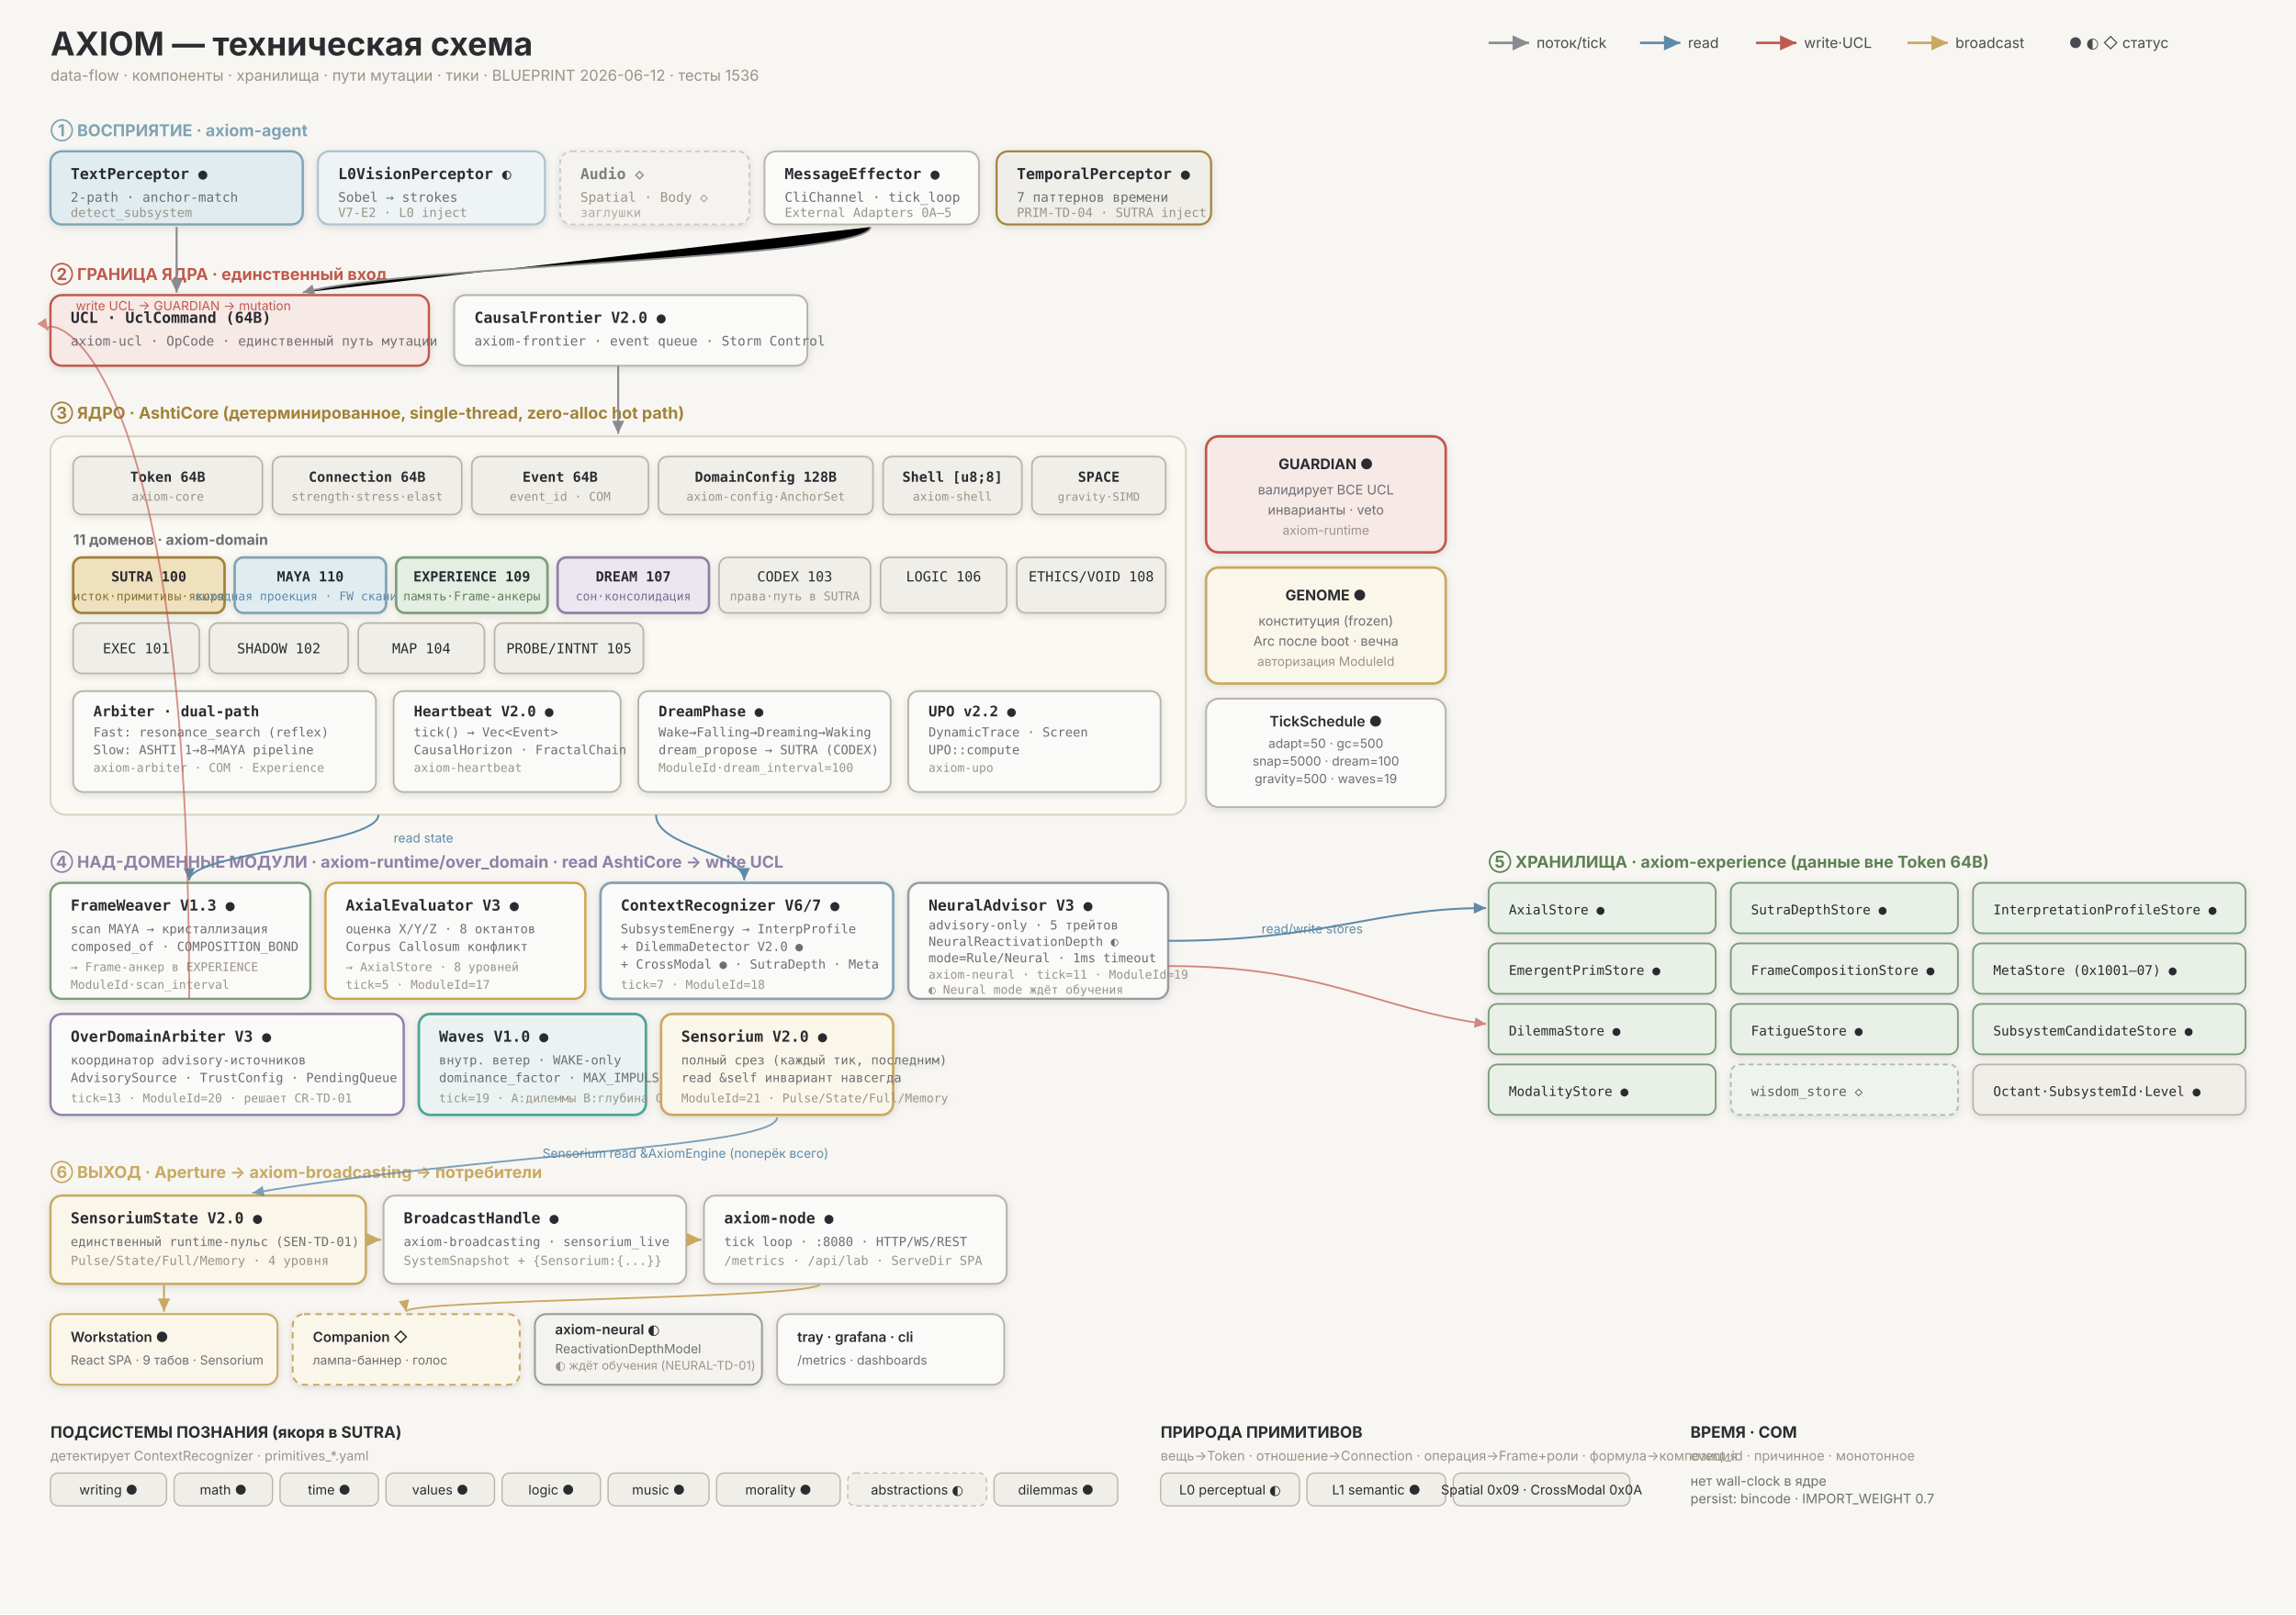
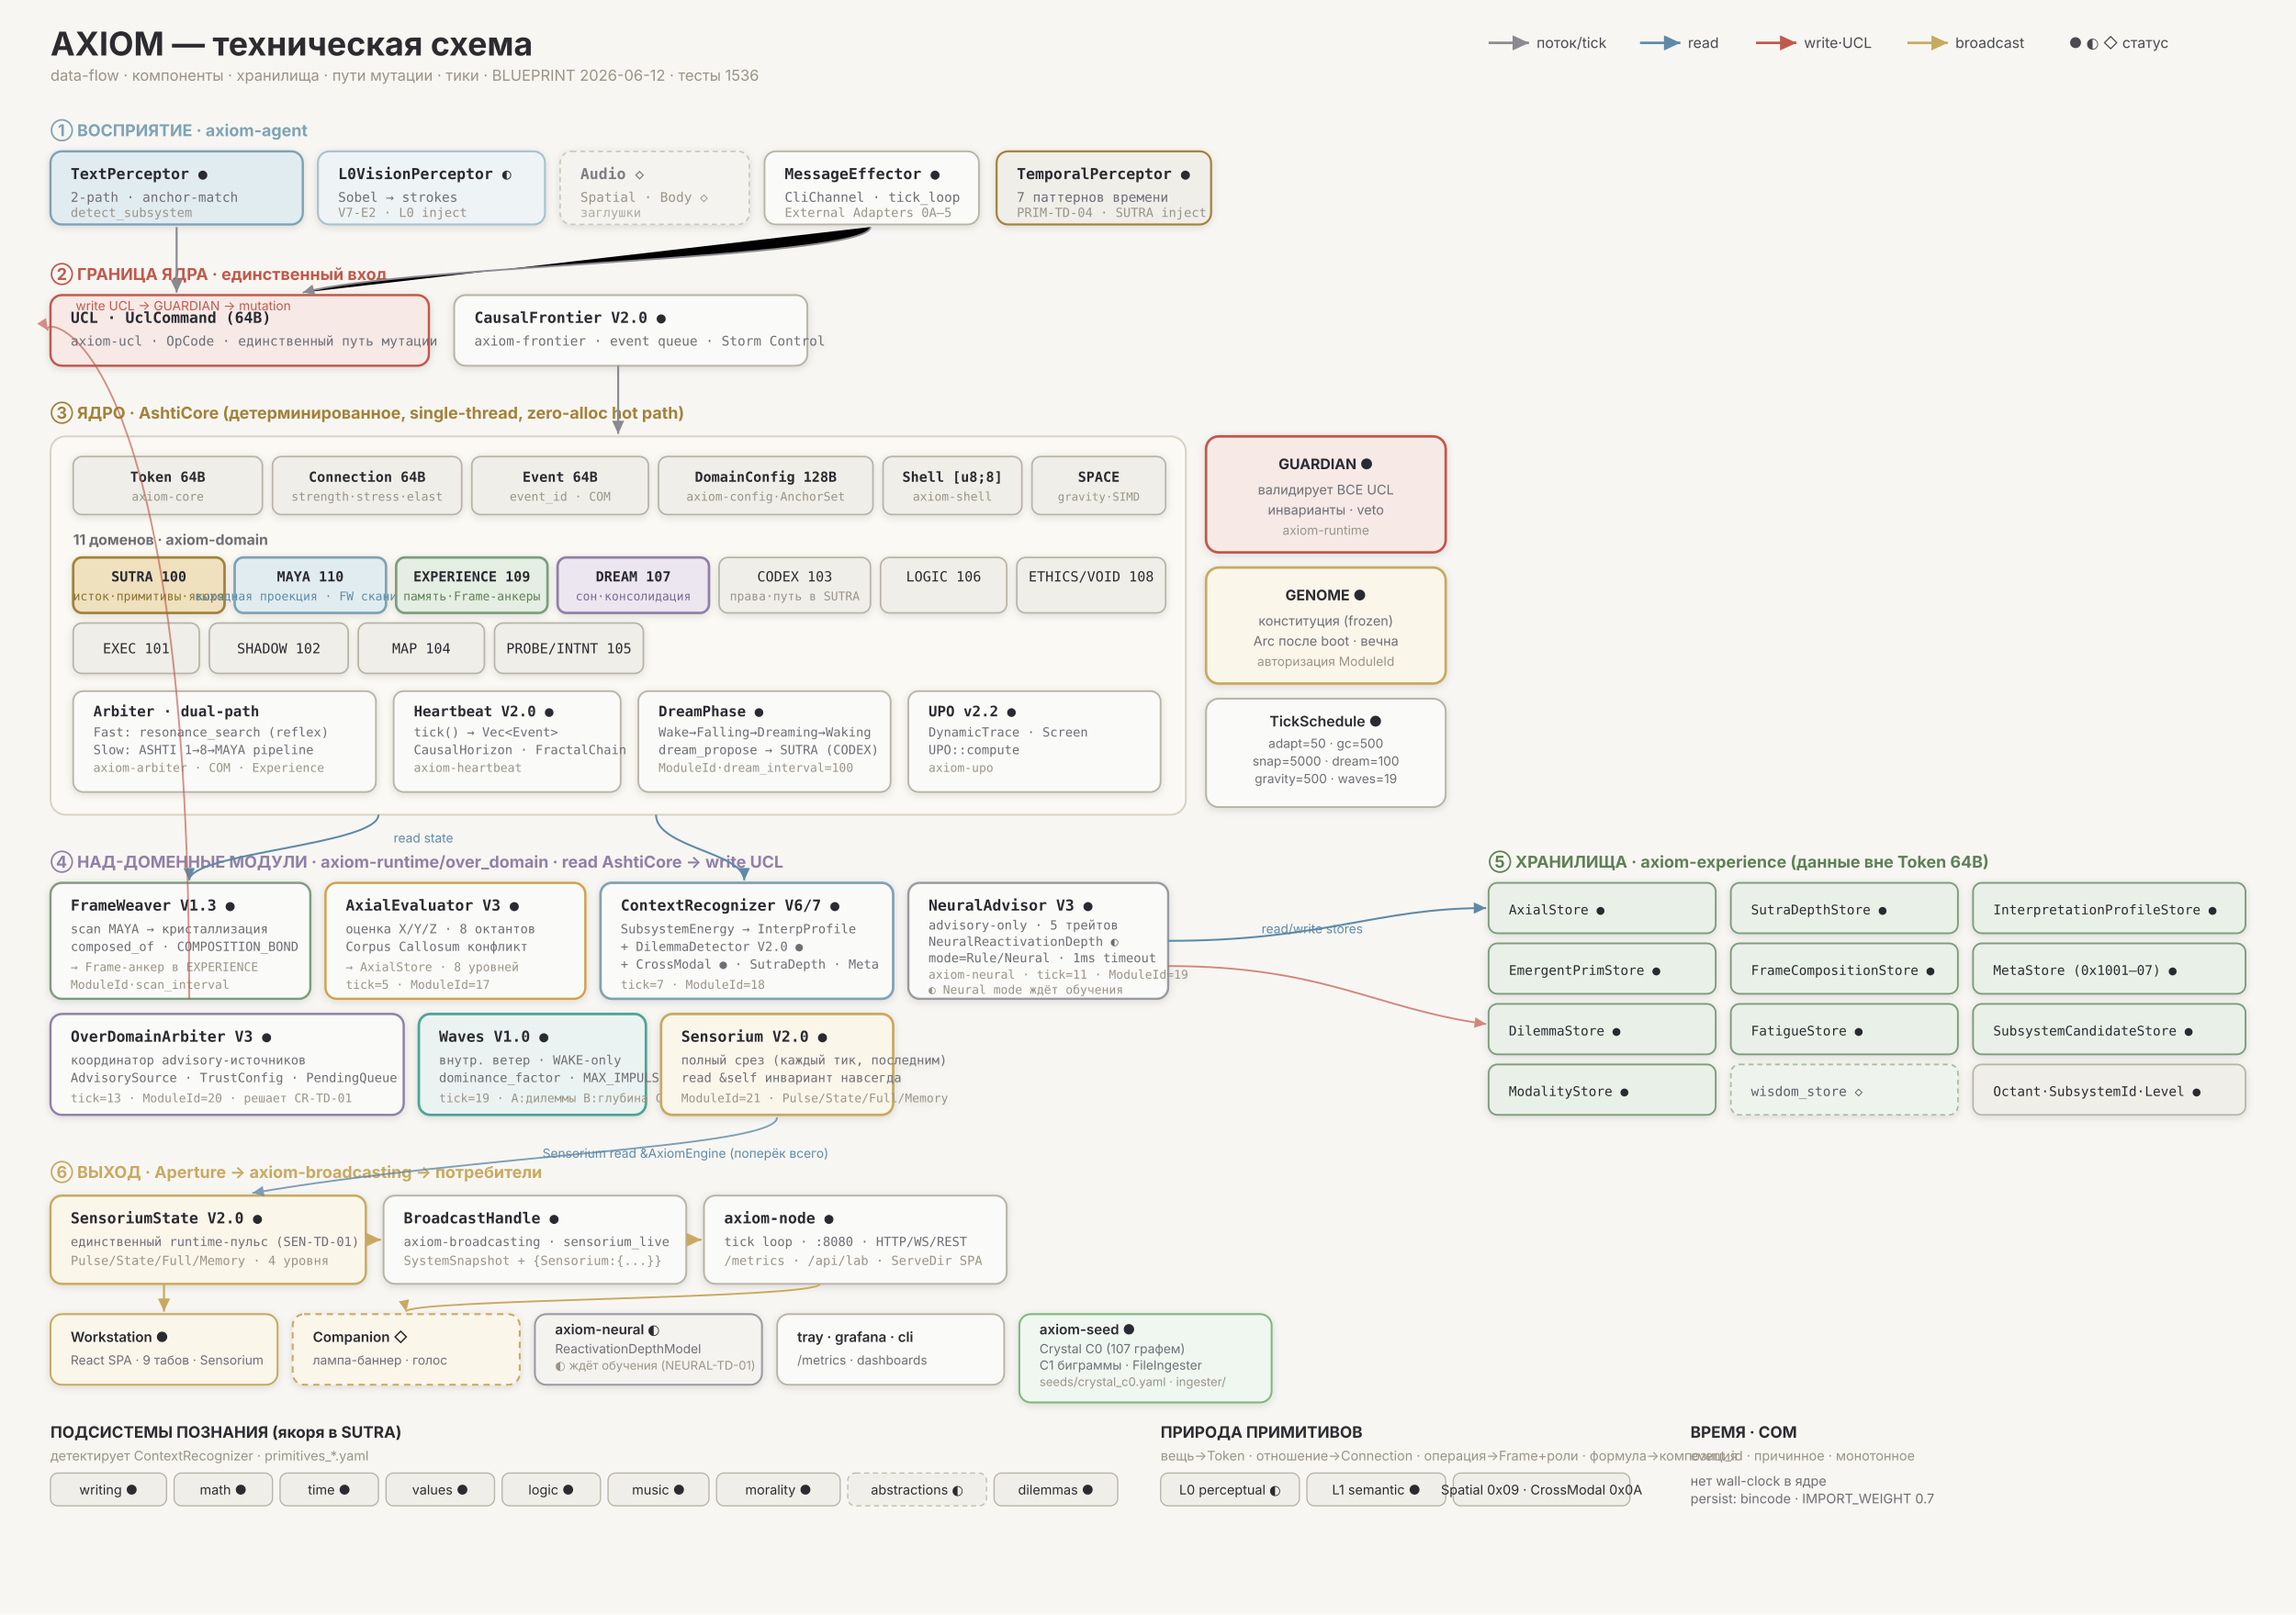
<svg xmlns="http://www.w3.org/2000/svg" viewBox="0 0 1820 1280" font-family="'SF Mono','JetBrains Mono','Consolas',monospace">
  <defs>
    <filter id="s" x="-20%" y="-20%" width="140%" height="140%">
      <feDropShadow dx="0" dy="1.5" stdDeviation="3" flood-color="#000" flood-opacity="0.12" />
    </filter>
    <marker id="g" markerWidth="9" markerHeight="9" refX="6.5" refY="3" orient="auto">
      <path d="M0,0 L6.5,3 L0,6 Z" fill="#8A8A90" />
    </marker>
    <marker id="b" markerWidth="9" markerHeight="9" refX="6.5" refY="3" orient="auto">
      <path d="M0,0 L6.5,3 L0,6 Z" fill="#5E8AA8" />
    </marker>
    <marker id="r" markerWidth="9" markerHeight="9" refX="6.5" refY="3" orient="auto">
      <path d="M0,0 L6.5,3 L0,6 Z" fill="#C0594C" />
    </marker>
    <marker id="y" markerWidth="9" markerHeight="9" refX="6.5" refY="3" orient="auto">
      <path d="M0,0 L6.5,3 L0,6 Z" fill="#C9A961" />
    </marker>
  </defs>
  <rect width="1820" height="1280" fill="#F7F6F2" />
  <text x="40" y="44" font-size="26" font-weight="700" fill="#2C2C30" font-family="-apple-system,system-ui,sans-serif">AXIOM — техническая схема</text>
  <text x="40" y="64" font-size="12" fill="#9A9488" font-family="-apple-system,system-ui,sans-serif">data-flow · компоненты · хранилища · пути мутации · тики · BLUEPRINT 2026-06-12 · тесты 1536</text>
  <g font-size="11.5" fill="#4A4A50" font-family="-apple-system,system-ui,sans-serif">
    <line x1="1180" y1="34" x2="1212" y2="34" stroke="#8A8A90" stroke-width="2" marker-end="url(#g)" />
    <text x="1218" y="38">поток/tick</text>
    <line x1="1300" y1="34" x2="1332" y2="34" stroke="#5E8AA8" stroke-width="2" marker-end="url(#b)" />
    <text x="1338" y="38">read</text>
    <line x1="1392" y1="34" x2="1424" y2="34" stroke="#C0594C" stroke-width="2" marker-end="url(#r)" />
    <text x="1430" y="38">write·UCL</text>
    <line x1="1512" y1="34" x2="1544" y2="34" stroke="#C9A961" stroke-width="2" marker-end="url(#y)" />
    <text x="1550" y="38">broadcast</text>
    <text x="1640" y="38">● ◐ ◇ статус</text>
  </g>
  <g font-family="-apple-system,system-ui,sans-serif">
    <text x="40" y="108" font-size="13" font-weight="700" fill="#7FA3B5">① ВОСПРИЯТИЕ · axiom-agent</text>
  </g>
  <g filter="url(#s)" font-size="12">
    <rect x="40" y="120" width="200" height="58" rx="9" fill="#E1ECF1" stroke="#7FA3B5" stroke-width="1.8" />
    <text x="56" y="142" fill="#2C2C30" font-weight="600">TextPerceptor ●</text>
    <text x="56" y="160" fill="#6E6E74" font-size="10.5">2-path · anchor-match</text>
    <text x="56" y="172" fill="#9A9488" font-size="10">detect_subsystem</text>
    <rect x="252" y="120" width="180" height="58" rx="9" fill="#EEF3F5" stroke="#A9C2CE" stroke-width="1.6" />
    <text x="268" y="142" fill="#2C2C30" font-weight="600">L0VisionPerceptor ◐</text>
    <text x="268" y="160" fill="#6E6E74" font-size="10.5">Sobel → strokes</text>
    <text x="268" y="172" fill="#9A9488" font-size="10">V7-E2 · L0 inject</text>
    <rect x="444" y="120" width="150" height="58" rx="9" fill="#F4F3EF" stroke="#CDC9BD" stroke-width="1.3" stroke-dasharray="4 3" />
    <text x="460" y="142" fill="#7E7E84" font-weight="600">Audio ◇</text>
    <text x="460" y="160" fill="#9A9488" font-size="10.5">Spatial · Body ◇</text>
    <text x="460" y="172" fill="#B0ABA0" font-size="10">заглушки</text>
    <rect x="606" y="120" width="170" height="58" rx="9" fill="#FAFAF8" stroke="#B8B4A8" stroke-width="1.4" />
    <text x="622" y="142" fill="#2C2C30" font-weight="600">MessageEffector ●</text>
    <text x="622" y="160" fill="#6E6E74" font-size="10.5">CliChannel · tick_loop</text>
    <text x="622" y="172" fill="#9A9488" font-size="10">External Adapters 0A–5</text>
    <rect x="790" y="120" width="170" height="58" rx="9" fill="#EFEEE8" stroke="#A2823A" stroke-width="1.6" />
    <text x="806" y="142" fill="#2C2C30" font-weight="600">TemporalPerceptor ●</text>
    <text x="806" y="160" fill="#6E6E74" font-size="10.5">7 паттернов времени</text>
    <text x="806" y="172" fill="#9A9488" font-size="10">PRIM-TD-04 · SUTRA inject</text>
  </g>
  <g font-family="-apple-system,system-ui,sans-serif">
    <text x="40" y="222" font-size="13" font-weight="700" fill="#C0594C">② ГРАНИЦА ЯДРА · единственный вход</text>
  </g>
  <g filter="url(#s)" font-size="12">
    <rect x="40" y="234" width="300" height="56" rx="9" fill="#F6E9E6" stroke="#C0594C" stroke-width="1.8" />
    <text x="56" y="256" fill="#2C2C30" font-weight="600">UCL · UclCommand (64B)</text>
    <text x="56" y="274" fill="#6E6E74" font-size="10.5">axiom-ucl · OpCode · единственный путь мутации</text>
    <rect x="360" y="234" width="280" height="56" rx="9" fill="#FAFAF8" stroke="#B8B4A8" stroke-width="1.5" />
    <text x="376" y="256" fill="#2C2C30" font-weight="600">CausalFrontier V2.0 ●</text>
    <text x="376" y="274" fill="#6E6E74" font-size="10.5">axiom-frontier · event queue · Storm Control</text>
  </g>
  <path d="M140,180 L140,232" stroke="#8A8A90" stroke-width="1.6" marker-end="url(#g)" />
  <path d="M690,180 C690,205 320,210 240,232" stroke="#8A8A90" stroke-width="1.4" marker-end="url(#g)" />
  <g font-family="-apple-system,system-ui,sans-serif">
    <text x="40" y="332" font-size="13" font-weight="700" fill="#A2823A">③ ЯДРО · AshtiCore (детерминированное, single-thread, zero-alloc hot path)</text>
  </g>
  <rect x="40" y="346" width="900" height="300" rx="12" fill="#FBF9F3" stroke="#D9D3C4" stroke-width="1.5" />
  <g filter="url(#s)" font-size="11">
    <rect x="58" y="362" width="150" height="46" rx="7" fill="#EFEEE8" stroke="#B8B4A8" stroke-width="1.3" />
    <text x="133" y="382" text-anchor="middle" fill="#2C2C30" font-weight="600">Token 64B</text>
    <text x="133" y="397" text-anchor="middle" fill="#9A9488" font-size="9.5">axiom-core</text>
    <rect x="216" y="362" width="150" height="46" rx="7" fill="#EFEEE8" stroke="#B8B4A8" stroke-width="1.3" />
    <text x="291" y="382" text-anchor="middle" fill="#2C2C30" font-weight="600">Connection 64B</text>
    <text x="291" y="397" text-anchor="middle" fill="#9A9488" font-size="9.5">strength·stress·elast</text>
    <rect x="374" y="362" width="140" height="46" rx="7" fill="#EFEEE8" stroke="#B8B4A8" stroke-width="1.3" />
    <text x="444" y="382" text-anchor="middle" fill="#2C2C30" font-weight="600">Event 64B</text>
    <text x="444" y="397" text-anchor="middle" fill="#9A9488" font-size="9.5">event_id · COM</text>
    <rect x="522" y="362" width="170" height="46" rx="7" fill="#EFEEE8" stroke="#B8B4A8" stroke-width="1.3" />
    <text x="607" y="382" text-anchor="middle" fill="#2C2C30" font-weight="600">DomainConfig 128B</text>
    <text x="607" y="397" text-anchor="middle" fill="#9A9488" font-size="9.5">axiom-config·AnchorSet</text>
    <rect x="700" y="362" width="110" height="46" rx="7" fill="#EFEEE8" stroke="#B8B4A8" stroke-width="1.3" />
    <text x="755" y="382" text-anchor="middle" fill="#2C2C30" font-weight="600">Shell [u8;8]</text>
    <text x="755" y="397" text-anchor="middle" fill="#9A9488" font-size="9.5">axiom-shell</text>
    <rect x="818" y="362" width="106" height="46" rx="7" fill="#EFEEE8" stroke="#B8B4A8" stroke-width="1.3" />
    <text x="871" y="382" text-anchor="middle" fill="#2C2C30" font-weight="600">SPACE</text>
    <text x="871" y="397" text-anchor="middle" fill="#9A9488" font-size="9">gravity·SIMD</text>
  </g>
  <g font-family="-apple-system,system-ui,sans-serif">
    <text x="58" y="432" font-size="11.5" font-weight="700" fill="#6E6E74">11 доменов · axiom-domain</text>
  </g>
  <g filter="url(#s)" font-size="11">
    <rect x="58" y="442" width="120" height="44" rx="7" fill="#EFE0BE" stroke="#A2823A" stroke-width="2" />
    <text x="118" y="461" text-anchor="middle" fill="#2C2C30" font-weight="700">SUTRA 100</text>
    <text x="118" y="476" text-anchor="middle" fill="#8A7330" font-size="9.5">исток·примитивы·якоря</text>
    <rect x="186" y="442" width="120" height="44" rx="7" fill="#E1ECF1" stroke="#7FA3B5" stroke-width="2" />
    <text x="246" y="461" text-anchor="middle" fill="#2C2C30" font-weight="700">MAYA 110</text>
    <text x="246" y="476" text-anchor="middle" fill="#5E8AA8" font-size="9.5">выходная проекция · FW сканирует</text>
    <rect x="314" y="442" width="120" height="44" rx="7" fill="#E4EEE2" stroke="#7D9D7D" stroke-width="2" />
    <text x="374" y="461" text-anchor="middle" fill="#2C2C30" font-weight="700">EXPERIENCE 109</text>
    <text x="374" y="476" text-anchor="middle" fill="#5E8055" font-size="9.5">память·Frame-анкеры</text>
    <rect x="442" y="442" width="120" height="44" rx="7" fill="#ECE6F0" stroke="#9080A8" stroke-width="2" />
    <text x="502" y="461" text-anchor="middle" fill="#2C2C30" font-weight="700">DREAM 107</text>
    <text x="502" y="476" text-anchor="middle" fill="#7A6B92" font-size="9.5">сон·консолидация</text>
    <rect x="570" y="442" width="120" height="44" rx="7" fill="#EFEEE8" stroke="#B8B4A8" stroke-width="1.3" />
    <text x="630" y="461" text-anchor="middle" fill="#2C2C30">CODEX 103</text>
    <text x="630" y="476" text-anchor="middle" fill="#9A9488" font-size="9.5">права·путь в SUTRA</text>
    <rect x="698" y="442" width="100" height="44" rx="7" fill="#EFEEE8" stroke="#B8B4A8" stroke-width="1.3" />
    <text x="748" y="461" text-anchor="middle" fill="#2C2C30">LOGIC 106</text>
    <rect x="806" y="442" width="118" height="44" rx="7" fill="#EFEEE8" stroke="#B8B4A8" stroke-width="1.3" />
    <text x="865" y="461" text-anchor="middle" fill="#2C2C30">ETHICS/VOID 108</text>
    <rect x="58" y="494" width="100" height="40" rx="7" fill="#EFEEE8" stroke="#B8B4A8" stroke-width="1.3" />
    <text x="108" y="518" text-anchor="middle" fill="#2C2C30">EXEC 101</text>
    <rect x="166" y="494" width="110" height="40" rx="7" fill="#EFEEE8" stroke="#B8B4A8" stroke-width="1.3" />
    <text x="221" y="518" text-anchor="middle" fill="#2C2C30">SHADOW 102</text>
    <rect x="284" y="494" width="100" height="40" rx="7" fill="#EFEEE8" stroke="#B8B4A8" stroke-width="1.3" />
    <text x="334" y="518" text-anchor="middle" fill="#2C2C30">MAP 104</text>
    <rect x="392" y="494" width="118" height="40" rx="7" fill="#EFEEE8" stroke="#B8B4A8" stroke-width="1.3" />
    <text x="451" y="518" text-anchor="middle" fill="#2C2C30">PROBE/INTNT 105</text>
  </g>
  <g filter="url(#s)" font-size="11">
    <rect x="58" y="548" width="240" height="80" rx="8" fill="#FAFAF8" stroke="#B8B4A8" stroke-width="1.4" />
    <text x="74" y="568" fill="#2C2C30" font-weight="600" font-size="11.5">Arbiter · dual-path</text>
    <text x="74" y="584" fill="#6E6E74" font-size="10">Fast: resonance_search (reflex)</text>
    <text x="74" y="598" fill="#6E6E74" font-size="10">Slow: ASHTI 1→8→MAYA pipeline</text>
    <text x="74" y="612" fill="#9A9488" font-size="9.5">axiom-arbiter · COM · Experience</text>
    <rect x="312" y="548" width="180" height="80" rx="8" fill="#FAFAF8" stroke="#B8B4A8" stroke-width="1.4" />
    <text x="328" y="568" fill="#2C2C30" font-weight="600" font-size="11.5">Heartbeat V2.0 ●</text>
    <text x="328" y="584" fill="#6E6E74" font-size="10">tick() → Vec&lt;Event&gt;</text>
    <text x="328" y="598" fill="#6E6E74" font-size="10">CausalHorizon · FractalChain</text>
    <text x="328" y="612" fill="#9A9488" font-size="9.5">axiom-heartbeat</text>
    <rect x="506" y="548" width="200" height="80" rx="8" fill="#FAFAF8" stroke="#B8B4A8" stroke-width="1.4" />
    <text x="522" y="568" fill="#2C2C30" font-weight="600" font-size="11.5">DreamPhase ●</text>
    <text x="522" y="584" fill="#6E6E74" font-size="10">Wake→Falling→Dreaming→Waking</text>
    <text x="522" y="598" fill="#6E6E74" font-size="10">dream_propose → SUTRA (CODEX)</text>
    <text x="522" y="612" fill="#9A9488" font-size="9.5">ModuleId·dream_interval=100</text>
    <rect x="720" y="548" width="200" height="80" rx="8" fill="#FAFAF8" stroke="#B8B4A8" stroke-width="1.4" />
    <text x="736" y="568" fill="#2C2C30" font-weight="600" font-size="11.5">UPO v2.2 ●</text>
    <text x="736" y="584" fill="#6E6E74" font-size="10">DynamicTrace · Screen</text>
    <text x="736" y="598" fill="#6E6E74" font-size="10">UPO::compute</text>
    <text x="736" y="612" fill="#9A9488" font-size="9.5">axiom-upo</text>
  </g>
  <path d="M490,290 L490,344" stroke="#8A8A90" stroke-width="1.6" marker-end="url(#g)" />
  <g filter="url(#s)" font-size="11.5" font-family="-apple-system,system-ui,sans-serif">
    <rect x="956" y="346" width="190" height="92" rx="10" fill="#F6E9E6" stroke="#C0594C" stroke-width="2" />
    <text x="1051" y="372" text-anchor="middle" fill="#2C2C30" font-weight="700">GUARDIAN ●</text>
    <text x="1051" y="392" text-anchor="middle" fill="#6E6E74" font-size="10.5">валидирует ВСЕ UCL</text>
    <text x="1051" y="408" text-anchor="middle" fill="#6E6E74" font-size="10.5">инварианты · veto</text>
    <text x="1051" y="424" text-anchor="middle" fill="#9A9488" font-size="10">axiom-runtime</text>
    <rect x="956" y="450" width="190" height="92" rx="10" fill="#FBF6EA" stroke="#C9A961" stroke-width="2" />
    <text x="1051" y="476" text-anchor="middle" fill="#2C2C30" font-weight="700">GENOME ●</text>
    <text x="1051" y="496" text-anchor="middle" fill="#6E6E74" font-size="10.5">конституция (frozen)</text>
    <text x="1051" y="512" text-anchor="middle" fill="#6E6E74" font-size="10.5">Arc после boot · вечна</text>
    <text x="1051" y="528" text-anchor="middle" fill="#9A9488" font-size="10">авторизация ModuleId</text>
    <rect x="956" y="554" width="190" height="86" rx="10" fill="#FAFAF8" stroke="#B8B4A8" stroke-width="1.5" />
    <text x="1051" y="576" text-anchor="middle" fill="#2C2C30" font-weight="600">TickSchedule ●</text>
    <text x="1051" y="593" text-anchor="middle" fill="#6E6E74" font-size="10">adapt=50 · gc=500</text>
    <text x="1051" y="607" text-anchor="middle" fill="#6E6E74" font-size="10">snap=5000 · dream=100</text>
    <text x="1051" y="621" text-anchor="middle" fill="#6E6E74" font-size="10">gravity=500 · waves=19</text>
  </g>
  <g font-family="-apple-system,system-ui,sans-serif">
    <text x="40" y="688" font-size="13" font-weight="700" fill="#9080A8">④ НАД-ДОМЕННЫЕ МОДУЛИ · axiom-runtime/over_domain · read AshtiCore → write UCL</text>
  </g>
  <g filter="url(#s)" font-size="11">
    <rect x="40" y="700" width="206" height="92" rx="9" fill="#FAFAF8" stroke="#7D9D7D" stroke-width="1.8" />
    <text x="56" y="722" fill="#2C2C30" font-weight="600" font-size="12">FrameWeaver V1.3 ●</text>
    <text x="56" y="740" fill="#6E6E74" font-size="10">scan MAYA → кристаллизация</text>
    <text x="56" y="754" fill="#6E6E74" font-size="10">composed_of · COMPOSITION_BOND</text>
    <text x="56" y="770" fill="#9A9488" font-size="9.5">→ Frame-анкер в EXPERIENCE</text>
    <text x="56" y="784" fill="#9A9488" font-size="9.5">ModuleId·scan_interval</text>
    <rect x="258" y="700" width="206" height="92" rx="9" fill="#FAFAF8" stroke="#D0A24E" stroke-width="1.8" />
    <text x="274" y="722" fill="#2C2C30" font-weight="600" font-size="12">AxialEvaluator V3 ●</text>
    <text x="274" y="740" fill="#6E6E74" font-size="10">оценка X/Y/Z · 8 октантов</text>
    <text x="274" y="754" fill="#6E6E74" font-size="10">Corpus Callosum конфликт</text>
    <text x="274" y="770" fill="#9A9488" font-size="9.5">→ AxialStore · 8 уровней</text>
    <text x="274" y="784" fill="#9A9488" font-size="9.5">tick=5 · ModuleId=17</text>
    <rect x="476" y="700" width="232" height="92" rx="9" fill="#FAFAF8" stroke="#7FA3B5" stroke-width="2" />
    <text x="492" y="722" fill="#2C2C30" font-weight="600" font-size="12">ContextRecognizer V6/7 ●</text>
    <text x="492" y="740" fill="#6E6E74" font-size="10">SubsystemEnergy → InterpProfile</text>
    <text x="492" y="754" fill="#6E6E74" font-size="10">+ DilemmaDetector V2.0 ●</text>
    <text x="492" y="768" fill="#6E6E74" font-size="10">+ CrossModal ● · SutraDepth · Meta</text>
    <text x="492" y="784" fill="#9A9488" font-size="9.5">tick=7 · ModuleId=18</text>
    <rect x="720" y="700" width="206" height="92" rx="9" fill="#FAFAF8" stroke="#9A9AA2" stroke-width="1.8" />
    <text x="736" y="722" fill="#2C2C30" font-weight="600" font-size="12">NeuralAdvisor V3 ●</text>
    <text x="736" y="737" fill="#6E6E74" font-size="10">advisory-only · 5 трейтов</text>
    <text x="736" y="750" fill="#6E6E74" font-size="10">NeuralReactivationDepth ◐</text>
    <text x="736" y="763" fill="#6E6E74" font-size="10">mode=Rule/Neural · 1ms timeout</text>
    <text x="736" y="776" fill="#9A9488" font-size="9.5">axiom-neural · tick=11 · ModuleId=19</text>
    <text x="736" y="788" fill="#9A9488" font-size="9.5">◐ Neural mode ждёт обучения</text>
    <rect x="40" y="804" width="280" height="80" rx="9" fill="#FAFAF8" stroke="#9080A8" stroke-width="1.8" />
    <text x="56" y="826" fill="#2C2C30" font-weight="600" font-size="12">OverDomainArbiter V3 ●</text>
    <text x="56" y="844" fill="#6E6E74" font-size="10">координатор advisory-источников</text>
    <text x="56" y="858" fill="#6E6E74" font-size="10">AdvisorySource · TrustConfig · PendingQueue</text>
    <text x="56" y="874" fill="#9A9488" font-size="9.5">tick=13 · ModuleId=20 · решает CR-TD-01</text>
    <rect x="332" y="804" width="180" height="80" rx="9" fill="#EAF3F1" stroke="#4FA396" stroke-width="2" />
    <text x="348" y="826" fill="#2C2C30" font-weight="600" font-size="12">Waves V1.0 ●</text>
    <text x="348" y="844" fill="#6E6E74" font-size="10">внутр. ветер · WAKE-only</text>
    <text x="348" y="858" fill="#6E6E74" font-size="10">dominance_factor · MAX_IMPULSES=4</text>
    <text x="348" y="874" fill="#9A9488" font-size="9.5">tick=19 · A:дилеммы B:глубина C:связь</text>
    <rect x="524" y="804" width="184" height="80" rx="9" fill="#FBF6EA" stroke="#C9A961" stroke-width="2" />
    <text x="540" y="826" fill="#2C2C30" font-weight="600" font-size="12">Sensorium V2.0 ●</text>
    <text x="540" y="844" fill="#6E6E74" font-size="10">полный срез (каждый тик, последним)</text>
    <text x="540" y="858" fill="#6E6E74" font-size="10">read &amp;self инвариант навсегда</text>
    <text x="540" y="874" fill="#9A9488" font-size="9.5">ModuleId=21 · Pulse/State/Full/Memory</text>
  </g>
  <path d="M300,646 C300,670 150,676 150,698" stroke="#5E8AA8" stroke-width="1.5" marker-end="url(#b)" fill="none" />
  <path d="M520,646 C520,672 590,676 590,698" stroke="#5E8AA8" stroke-width="1.5" marker-end="url(#b)" fill="none" />
  <text x="312" y="668" font-size="10" fill="#5E8AA8" font-family="-apple-system,system-ui,sans-serif">read state</text>
  <path d="M150,792 C150,250 30,250 38,262" stroke="#C0594C" stroke-width="1.4" marker-end="url(#r)" fill="none" opacity="0.65" />
  <text x="60" y="246" font-size="10" fill="#C0594C" font-family="-apple-system,system-ui,sans-serif">write UCL → GUARDIAN → mutation</text>
  <g font-family="-apple-system,system-ui,sans-serif">
    <text x="1180" y="688" font-size="13" font-weight="700" fill="#5E8055">⑤ ХРАНИЛИЩА · axiom-experience (данные вне Token 64B)</text>
  </g>
  <g filter="url(#s)" font-size="10.5">
    <rect x="1180" y="700" width="180" height="40" rx="7" fill="#E9F0E7" stroke="#7D9D7D" stroke-width="1.4" />
    <text x="1196" y="725" fill="#2C2C30">AxialStore ●</text>
    <rect x="1372" y="700" width="180" height="40" rx="7" fill="#E9F0E7" stroke="#7D9D7D" stroke-width="1.4" />
    <text x="1388" y="725" fill="#2C2C30">SutraDepthStore ●</text>
    <rect x="1564" y="700" width="216" height="40" rx="7" fill="#E9F0E7" stroke="#7D9D7D" stroke-width="1.4" />
    <text x="1580" y="725" fill="#2C2C30">InterpretationProfileStore ●</text>
    <rect x="1180" y="748" width="180" height="40" rx="7" fill="#E9F0E7" stroke="#7D9D7D" stroke-width="1.4" />
    <text x="1196" y="773" fill="#2C2C30">EmergentPrimStore ●</text>
    <rect x="1372" y="748" width="180" height="40" rx="7" fill="#E9F0E7" stroke="#7D9D7D" stroke-width="1.4" />
    <text x="1388" y="773" fill="#2C2C30">FrameCompositionStore ●</text>
    <rect x="1564" y="748" width="216" height="40" rx="7" fill="#E9F0E7" stroke="#7D9D7D" stroke-width="1.4" />
    <text x="1580" y="773" fill="#2C2C30">MetaStore (0x1001–07) ●</text>
    <rect x="1180" y="796" width="180" height="40" rx="7" fill="#E9F0E7" stroke="#7D9D7D" stroke-width="1.4" />
    <text x="1196" y="821" fill="#2C2C30">DilemmaStore ●</text>
    <rect x="1372" y="796" width="180" height="40" rx="7" fill="#E9F0E7" stroke="#7D9D7D" stroke-width="1.4" />
    <text x="1388" y="821" fill="#2C2C30">FatigueStore ●</text>
    <rect x="1564" y="796" width="216" height="40" rx="7" fill="#E9F0E7" stroke="#7D9D7D" stroke-width="1.4" />
    <text x="1580" y="821" fill="#2C2C30">SubsystemCandidateStore ●</text>
    <rect x="1180" y="844" width="180" height="40" rx="7" fill="#E9F0E7" stroke="#7D9D7D" stroke-width="1.4" />
    <text x="1196" y="869" fill="#2C2C30">ModalityStore ●</text>
    <rect x="1372" y="844" width="180" height="40" rx="7" fill="#EFF3EE" stroke="#A6BFA0" stroke-width="1.3" stroke-dasharray="4 3" />
    <text x="1388" y="869" fill="#5E5E64">wisdom_store ◇</text>
    <rect x="1564" y="844" width="216" height="40" rx="7" fill="#EFEEE8" stroke="#B8B4A8" stroke-width="1.3" />
    <text x="1580" y="869" fill="#2C2C30">Octant·SubsystemId·Level ●</text>
  </g>
  <path d="M926,746 C1050,746 1090,720 1178,720" stroke="#5E8AA8" stroke-width="1.5" marker-end="url(#b)" fill="none" />
  <path d="M926,766 C1050,766 1090,800 1178,812" stroke="#C0594C" stroke-width="1.4" marker-end="url(#r)" fill="none" opacity="0.7" />
  <text x="1000" y="740" font-size="10" fill="#5E8AA8" font-family="-apple-system,system-ui,sans-serif">read/write stores</text>
  <g font-family="-apple-system,system-ui,sans-serif">
    <text x="40" y="934" font-size="13" font-weight="700" fill="#C9A961">⑥ ВЫХОД · Aperture → axiom-broadcasting → потребители</text>
  </g>
  <g filter="url(#s)" font-size="11">
    <rect x="40" y="948" width="250" height="70" rx="9" fill="#FBF6EA" stroke="#C9A961" stroke-width="1.8" />
    <text x="56" y="970" fill="#2C2C30" font-weight="600" font-size="12">SensoriumState V2.0 ●</text>
    <text x="56" y="988" fill="#6E6E74" font-size="10">единственный runtime-пульс (SEN-TD-01)</text>
    <text x="56" y="1003" fill="#9A9488" font-size="10">Pulse/State/Full/Memory · 4 уровня</text>
    <rect x="304" y="948" width="240" height="70" rx="9" fill="#FAFAF8" stroke="#B8B4A8" stroke-width="1.5" />
    <text x="320" y="970" fill="#2C2C30" font-weight="600" font-size="12">BroadcastHandle ●</text>
    <text x="320" y="988" fill="#6E6E74" font-size="10">axiom-broadcasting · sensorium_live</text>
    <text x="320" y="1003" fill="#9A9488" font-size="10">SystemSnapshot + {Sensorium:{...}}</text>
    <rect x="558" y="948" width="240" height="70" rx="9" fill="#FAFAF8" stroke="#B8B4A8" stroke-width="1.5" />
    <text x="574" y="970" fill="#2C2C30" font-weight="600" font-size="12">axiom-node ●</text>
    <text x="574" y="988" fill="#6E6E74" font-size="10">tick loop · :8080 · HTTP/WS/REST</text>
    <text x="574" y="1003" fill="#9A9488" font-size="10">/metrics · /api/lab · ServeDir SPA</text>
  </g>
  <path d="M290,983 L302,983" stroke="#C9A961" stroke-width="1.8" marker-end="url(#y)" />
  <path d="M544,983 L556,983" stroke="#C9A961" stroke-width="1.8" marker-end="url(#y)" />
  <path d="M616,886 C616,910 380,915 200,946" stroke="#5E8AA8" stroke-width="1.4" marker-end="url(#b)" fill="none" opacity="0.8" />
  <text x="430" y="918" font-size="10" fill="#5E8AA8" font-family="-apple-system,system-ui,sans-serif">Sensorium read &amp;AxiomEngine (поперёк всего)</text>
  <g filter="url(#s)" font-size="11" font-family="-apple-system,system-ui,sans-serif">
    <rect x="40" y="1042" width="180" height="56" rx="9" fill="#FBF6EA" stroke="#C9A961" stroke-width="1.5" />
    <text x="56" y="1064" fill="#2C2C30" font-weight="600">Workstation ●</text>
    <text x="56" y="1082" fill="#6E6E74" font-size="10">React SPA · 9 табов · Sensorium</text>
    <rect x="232" y="1042" width="180" height="56" rx="9" fill="#FBF6EA" stroke="#C9A961" stroke-width="1.5" stroke-dasharray="5 4" />
    <text x="248" y="1064" fill="#2C2C30" font-weight="600">Companion ◇</text>
    <text x="248" y="1082" fill="#6E6E74" font-size="10">лампа-баннер · голос</text>
    <rect x="424" y="1042" width="180" height="56" rx="9" fill="#F4F3EF" stroke="#9A9AA2" stroke-width="1.5" />
    <text x="440" y="1058" fill="#2C2C30" font-weight="600">axiom-neural ◐</text>
    <text x="440" y="1073" fill="#6E6E74" font-size="10">ReactivationDepthModel</text>
    <text x="440" y="1086" fill="#9A9488" font-size="9.5">◐ ждёт обучения (NEURAL-TD-01)</text>
    <rect x="616" y="1042" width="180" height="56" rx="9" fill="#FAFAF8" stroke="#B8B4A8" stroke-width="1.4" />
    <text x="632" y="1064" fill="#2C2C30" font-weight="600">tray · grafana · cli</text>
    <text x="632" y="1082" fill="#6E6E74" font-size="10">/metrics · dashboards</text>
+     <rect x="808" y="1042" width="200" height="70" rx="9" fill="#EFF7F0" stroke="#7DB87D" stroke-width="1.5" />
+     <text x="824" y="1058" fill="#2C2C30" font-weight="600">axiom-seed ●</text>
+     <text x="824" y="1073" fill="#6E6E74" font-size="10">Crystal C0 (107 графем)</text>
+     <text x="824" y="1086" fill="#6E6E74" font-size="10">C1 биграммы · FileIngester</text>
+     <text x="824" y="1099" fill="#9A9488" font-size="9.5">seeds/crystal_c0.yaml · ingester/</text>
  </g>
  <path d="M130,1018 L130,1040" stroke="#C9A961" stroke-width="1.6" marker-end="url(#y)" />
  <path d="M650,1018 C650,1030 320,1030 322,1040" stroke="#C9A961" stroke-width="1.4" marker-end="url(#y)" fill="none" />
  <g font-family="-apple-system,system-ui,sans-serif">
    <text x="40" y="1140" font-size="12.5" font-weight="700" fill="#2C2C30">ПОДСИСТЕМЫ ПОЗНАНИЯ (якоря в SUTRA)</text>
    <text x="40" y="1158" font-size="10.5" fill="#9A9488">детектирует ContextRecognizer · primitives_*.yaml</text>
  </g>
  <g font-size="10.5" font-family="-apple-system,system-ui,sans-serif" fill="#2C2C30">
    <rect x="40" y="1168" width="92" height="26" rx="6" fill="#EFEEE8" stroke="#B8B4A8" />
    <text x="86" y="1185" text-anchor="middle">writing ●</text>
    <rect x="138" y="1168" width="78" height="26" rx="6" fill="#EFEEE8" stroke="#B8B4A8" />
    <text x="177" y="1185" text-anchor="middle">math ●</text>
    <rect x="222" y="1168" width="78" height="26" rx="6" fill="#EFEEE8" stroke="#B8B4A8" />
    <text x="261" y="1185" text-anchor="middle">time ●</text>
    <rect x="306" y="1168" width="86" height="26" rx="6" fill="#EFEEE8" stroke="#B8B4A8" />
    <text x="349" y="1185" text-anchor="middle">values ●</text>
    <rect x="398" y="1168" width="78" height="26" rx="6" fill="#EFEEE8" stroke="#B8B4A8" />
    <text x="437" y="1185" text-anchor="middle">logic ●</text>
    <rect x="482" y="1168" width="80" height="26" rx="6" fill="#EFEEE8" stroke="#B8B4A8" />
    <text x="522" y="1185" text-anchor="middle">music ●</text>
    <rect x="568" y="1168" width="98" height="26" rx="6" fill="#EFEEE8" stroke="#B8B4A8" />
    <text x="617" y="1185" text-anchor="middle">morality ●</text>
    <rect x="672" y="1168" width="110" height="26" rx="6" fill="#F1EFE9" stroke="#C2BCAF" stroke-dasharray="4 3" />
    <text x="727" y="1185" text-anchor="middle">abstractions ◐</text>
    <rect x="788" y="1168" width="98" height="26" rx="6" fill="#EFEEE8" stroke="#B8B4A8" />
    <text x="837" y="1185" text-anchor="middle">dilemmas ●</text>
  </g>
  <g font-family="-apple-system,system-ui,sans-serif">
    <text x="920" y="1140" font-size="12.5" font-weight="700" fill="#2C2C30">ПРИРОДА ПРИМИТИВОВ</text>
    <text x="920" y="1158" font-size="10.5" fill="#9A9488">вещь→Token · отношение→Connection · операция→Frame+роли · формула→композиция</text>
  </g>
  <g font-size="10.5" font-family="-apple-system,system-ui,sans-serif" fill="#2C2C30">
    <rect x="920" y="1168" width="110" height="26" rx="6" fill="#EFEEE8" stroke="#B8B4A8" />
    <text x="975" y="1185" text-anchor="middle">L0 perceptual ◐</text>
    <rect x="1036" y="1168" width="110" height="26" rx="6" fill="#EFEEE8" stroke="#B8B4A8" />
    <text x="1091" y="1185" text-anchor="middle">L1 semantic ●</text>
    <rect x="1152" y="1168" width="140" height="26" rx="6" fill="#EFEEE8" stroke="#B8B4A8" />
    <text x="1222" y="1185" text-anchor="middle">Spatial 0x09 · CrossModal 0x0A</text>
  </g>
  <g font-family="-apple-system,system-ui,sans-serif">
    <text x="1340" y="1140" font-size="12.5" font-weight="700" fill="#2C2C30">ВРЕМЯ · COM</text>
    <text x="1340" y="1158" font-size="10.5" fill="#9A9488">event_id · причинное · монотонное</text>
    <text x="1340" y="1178" font-size="10.5" fill="#6E6E74">нет wall-clock в ядре</text>
    <text x="1340" y="1192" font-size="10.5" fill="#6E6E74">persist: bincode · IMPORT_WEIGHT 0.7</text>
  </g>
</svg>
